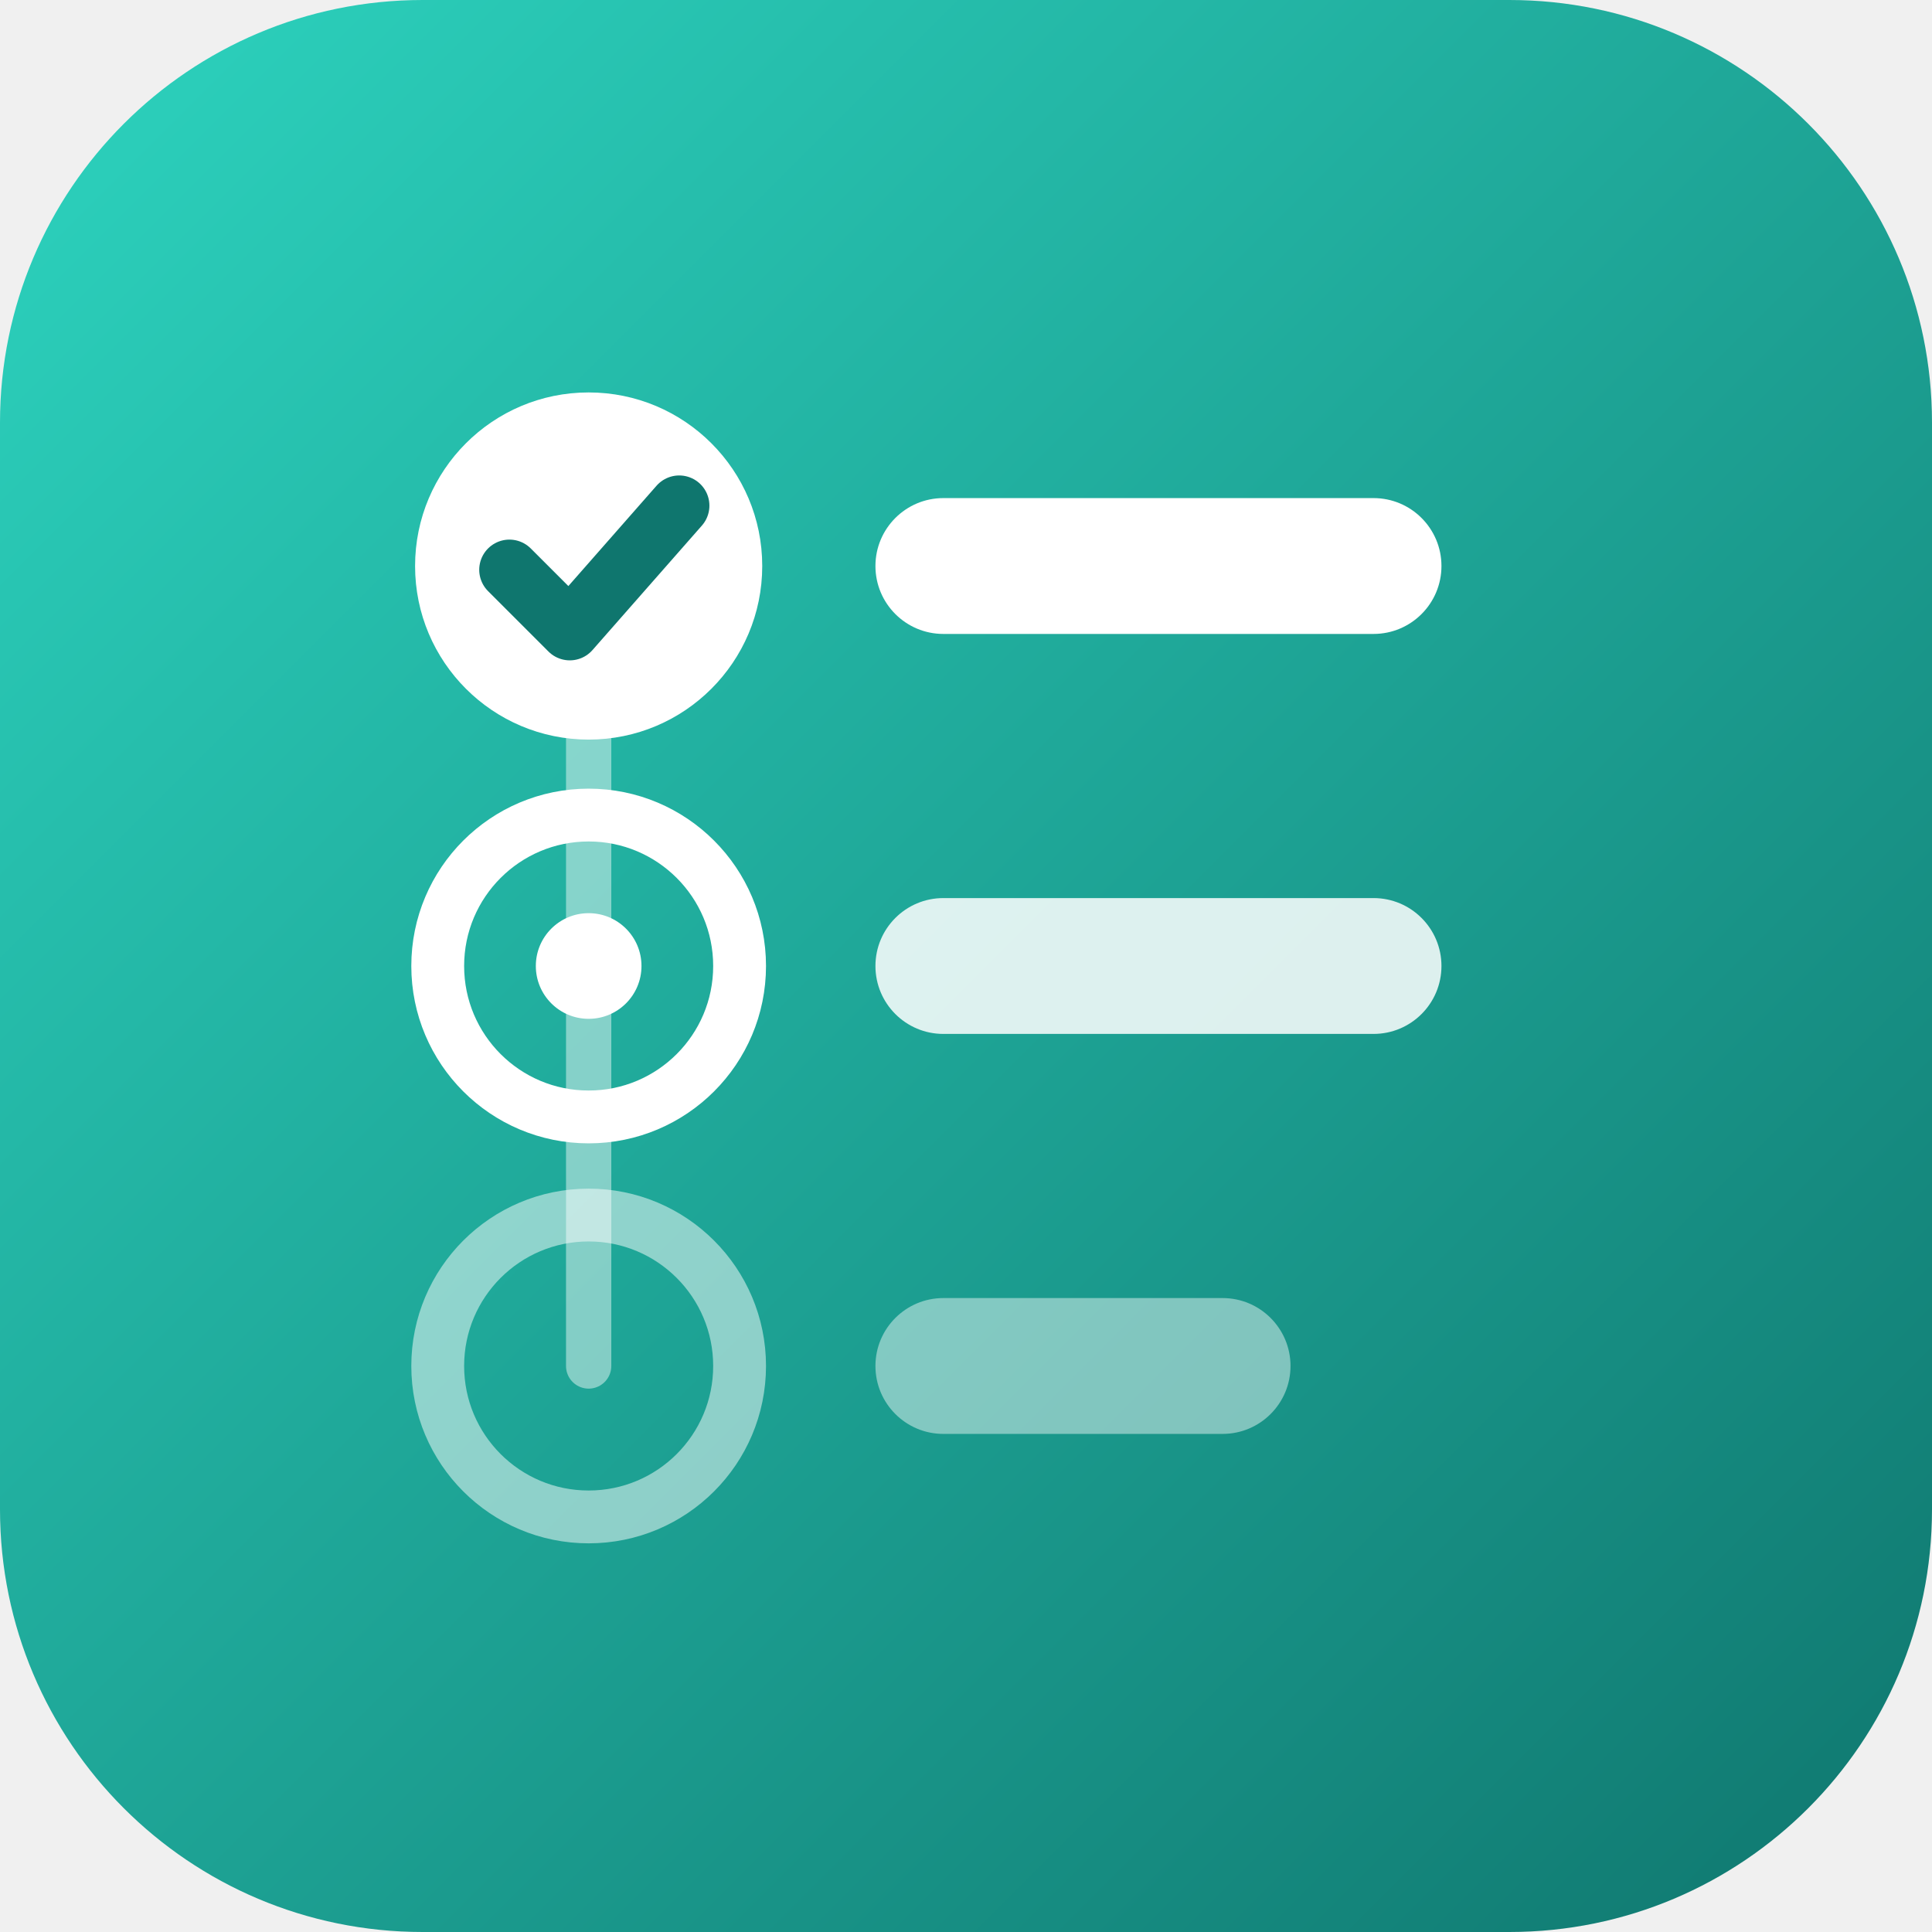
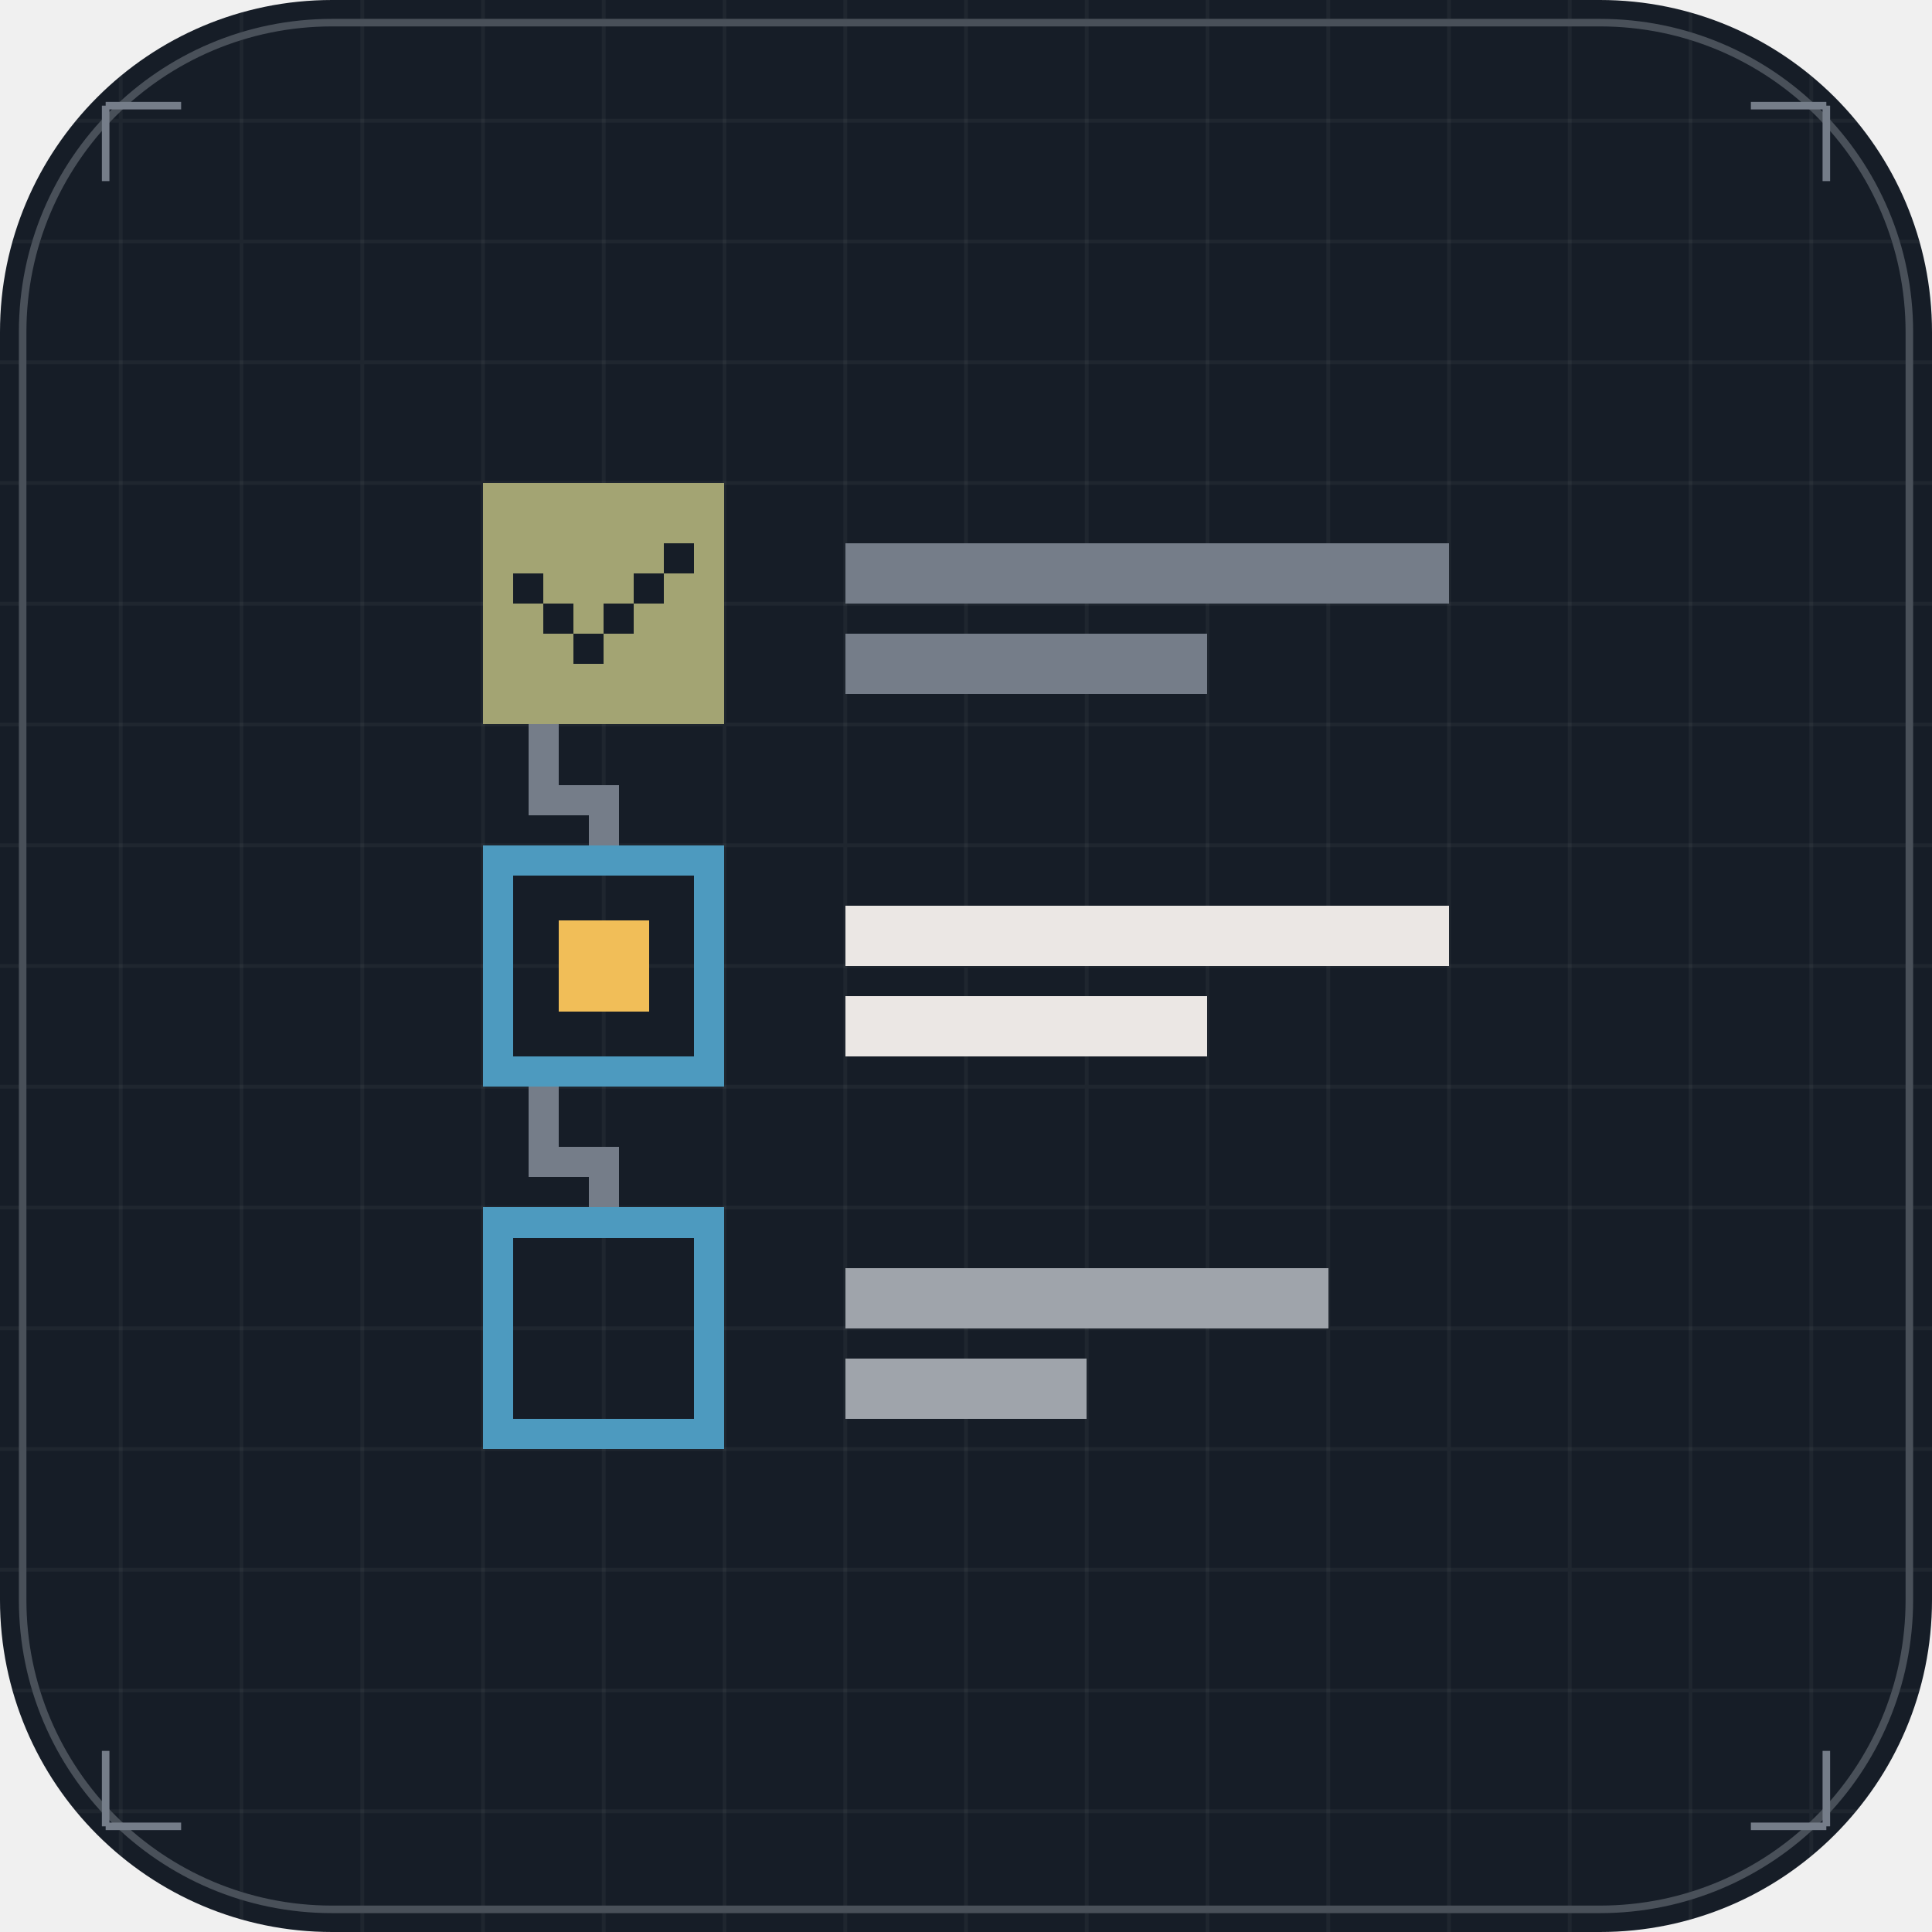
<svg xmlns="http://www.w3.org/2000/svg" viewBox="0 0 512 512" width="512" height="512">
-   <defs>
-     <linearGradient id="g" x1="0" y1="0" x2="1" y2="1">
-       <stop offset="0" stop-color="#2dd4bf" />
-       <stop offset="1" stop-color="#0f766e" />
-     </linearGradient>
-   </defs>
-   <rect width="512" height="512" rx="112" fill="url(#g)" />
-   <path d="M156 150 V256 M156 256 V362" stroke="#fff" stroke-opacity=".45" stroke-width="12" stroke-linecap="round" fill="none" />
-   <circle cx="156" cy="150" r="46" fill="#fff" />
-   <path d="M135 151 l16 16 l29 -33" stroke="#0f766e" stroke-width="16" stroke-linecap="round" stroke-linejoin="round" fill="none" />
-   <rect x="232" y="132" width="150" height="36" rx="18" fill="#fff" />
-   <circle cx="156" cy="256" r="40" fill="none" stroke="#fff" stroke-width="14" />
-   <circle cx="156" cy="256" r="14" fill="#fff" />
-   <rect x="232" y="238" width="150" height="36" rx="18" fill="#fff" fill-opacity=".85" />
-   <circle cx="156" cy="362" r="40" fill="none" stroke="#fff" stroke-opacity=".5" stroke-width="14" />
-   <rect x="232" y="344" width="110" height="36" rx="18" fill="#fff" fill-opacity=".45" />
+   <rect width="512" height="512" rx="88" fill="#161d27" />
+   <clipPath id="c">
+     <rect width="512" height="512" rx="88" />
+   </clipPath>
+   <g clip-path="url(#c)">
+     <path d="M32 0V512M0 32H512" stroke="#fff" stroke-opacity=".04" stroke-width="1" />
+     <path d="M64 0V512M0 64H512" stroke="#fff" stroke-opacity=".04" stroke-width="1" />
+     <path d="M96 0V512M0 96H512" stroke="#fff" stroke-opacity=".04" stroke-width="1" />
+     <path d="M128 0V512M0 128H512" stroke="#fff" stroke-opacity=".04" stroke-width="1" />
+     <path d="M160 0V512M0 160H512" stroke="#fff" stroke-opacity=".04" stroke-width="1" />
+     <path d="M192 0V512M0 192H512" stroke="#fff" stroke-opacity=".04" stroke-width="1" />
+     <path d="M224 0V512M0 224H512" stroke="#fff" stroke-opacity=".04" stroke-width="1" />
+     <path d="M256 0V512M0 256H512" stroke="#fff" stroke-opacity=".04" stroke-width="1" />
+     <path d="M288 0V512M0 288H512" stroke="#fff" stroke-opacity=".04" stroke-width="1" />
+     <path d="M320 0V512M0 320H512" stroke="#fff" stroke-opacity=".04" stroke-width="1" />
+     <path d="M352 0V512M0 352H512" stroke="#fff" stroke-opacity=".04" stroke-width="1" />
+     <path d="M384 0V512M0 384H512" stroke="#fff" stroke-opacity=".04" stroke-width="1" />
+     <path d="M416 0V512M0 416H512" stroke="#fff" stroke-opacity=".04" stroke-width="1" />
+     <path d="M448 0V512M0 448H512" stroke="#fff" stroke-opacity=".04" stroke-width="1" />
+     <path d="M480 0V512M0 480H512" stroke="#fff" stroke-opacity=".04" stroke-width="1" />
+   </g>
+   <rect x="6" y="6" width="500" height="500" rx="82" fill="none" stroke="#495059" stroke-width="2" />
+   <path d="M28 28H48M28 28V48" stroke="#757d89" stroke-width="2" fill="none" />
+   <path d="M28 484H48M28 484V464" stroke="#757d89" stroke-width="2" fill="none" />
+   <path d="M484 28H464M484 28V48" stroke="#757d89" stroke-width="2" fill="none" />
+   <path d="M484 484H464M484 484V464" stroke="#757d89" stroke-width="2" fill="none" />
+   <g shape-rendering="crispEdges">
+     <rect x="140" y="192" width="8" height="16" fill="#757d89" />
+     <rect x="140" y="208" width="24" height="8" fill="#757d89" />
+     <rect x="156" y="216" width="8" height="8" fill="#757d89" />
+     <rect x="140" y="288" width="8" height="16" fill="#757d89" />
+     <rect x="140" y="304" width="24" height="8" fill="#757d89" />
+     <rect x="156" y="312" width="8" height="8" fill="#757d89" />
+     <rect x="128" y="128" width="64" height="64" fill="#a3a473" />
+     <rect x="136" y="152" width="8" height="8" fill="#161d27" />
+     <rect x="144" y="160" width="8" height="8" fill="#161d27" />
+     <rect x="152" y="168" width="8" height="8" fill="#161d27" />
+     <rect x="160" y="160" width="8" height="8" fill="#161d27" />
+     <rect x="168" y="152" width="8" height="8" fill="#161d27" />
+     <rect x="176" y="144" width="8" height="8" fill="#161d27" />
+     <rect x="128" y="224" width="64" height="8" fill="#4D9ABF" />
+     <rect x="128" y="280" width="64" height="8" fill="#4D9ABF" />
+     <rect x="128" y="224" width="8" height="64" fill="#4D9ABF" />
+     <rect x="184" y="224" width="8" height="64" fill="#4D9ABF" />
+     <rect x="128" y="320" width="64" height="8" fill="#4D9ABF" />
+     <rect x="128" y="376" width="64" height="8" fill="#4D9ABF" />
+     <rect x="128" y="320" width="8" height="64" fill="#4D9ABF" />
+     <rect x="184" y="320" width="8" height="64" fill="#4D9ABF" />
+     <rect x="148" y="244" width="24" height="24" fill="#F1BE58" />
+     <rect x="224" y="144" width="160" height="16" fill="#757d89" />
+     <rect x="224" y="168" width="96" height="16" fill="#757d89" />
+     <rect x="224" y="240" width="160" height="16" fill="#ebe7e4" />
+     <rect x="224" y="264" width="96" height="16" fill="#ebe7e4" />
+     <rect x="224" y="336" width="128" height="16" fill="#9fa4ab" />
+     <rect x="224" y="360" width="64" height="16" fill="#9fa4ab" />
+   </g>
</svg>
